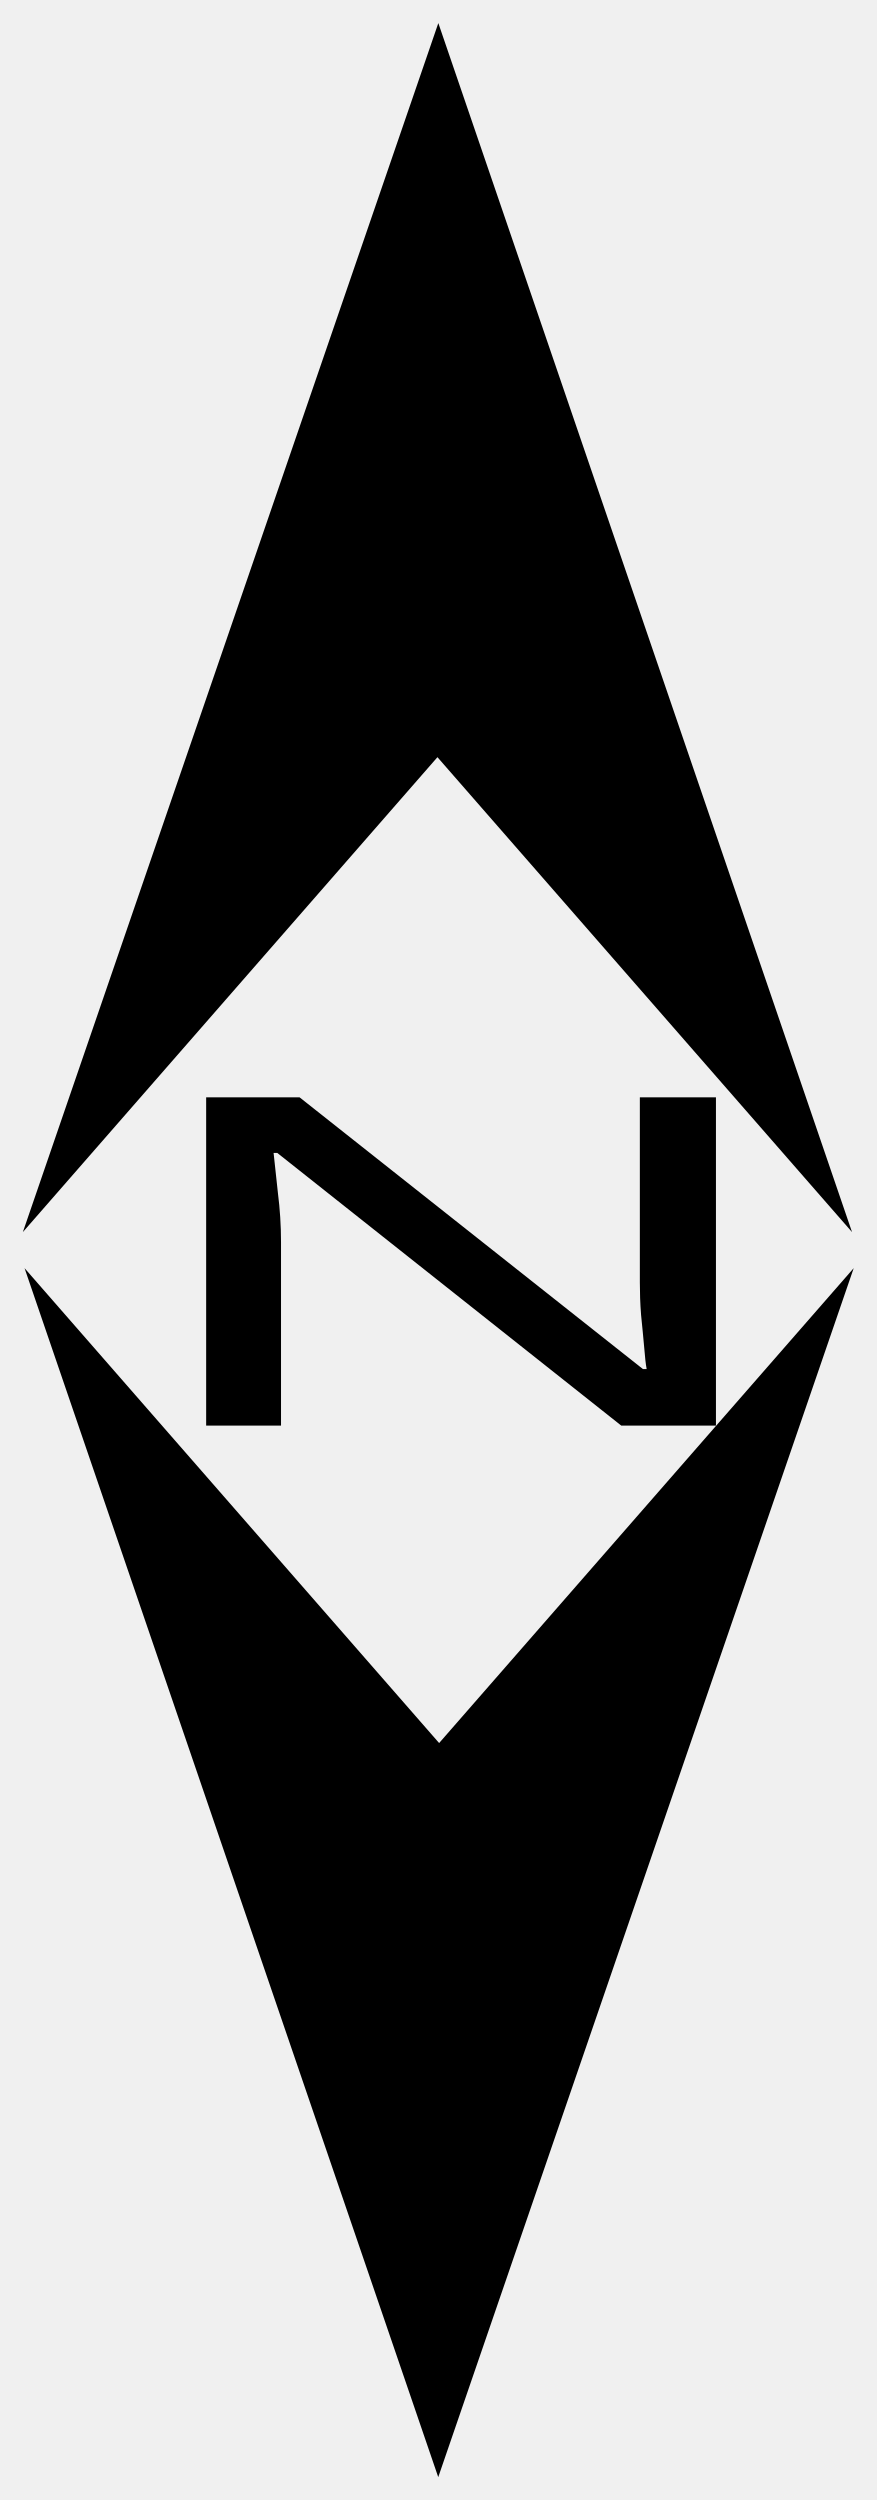
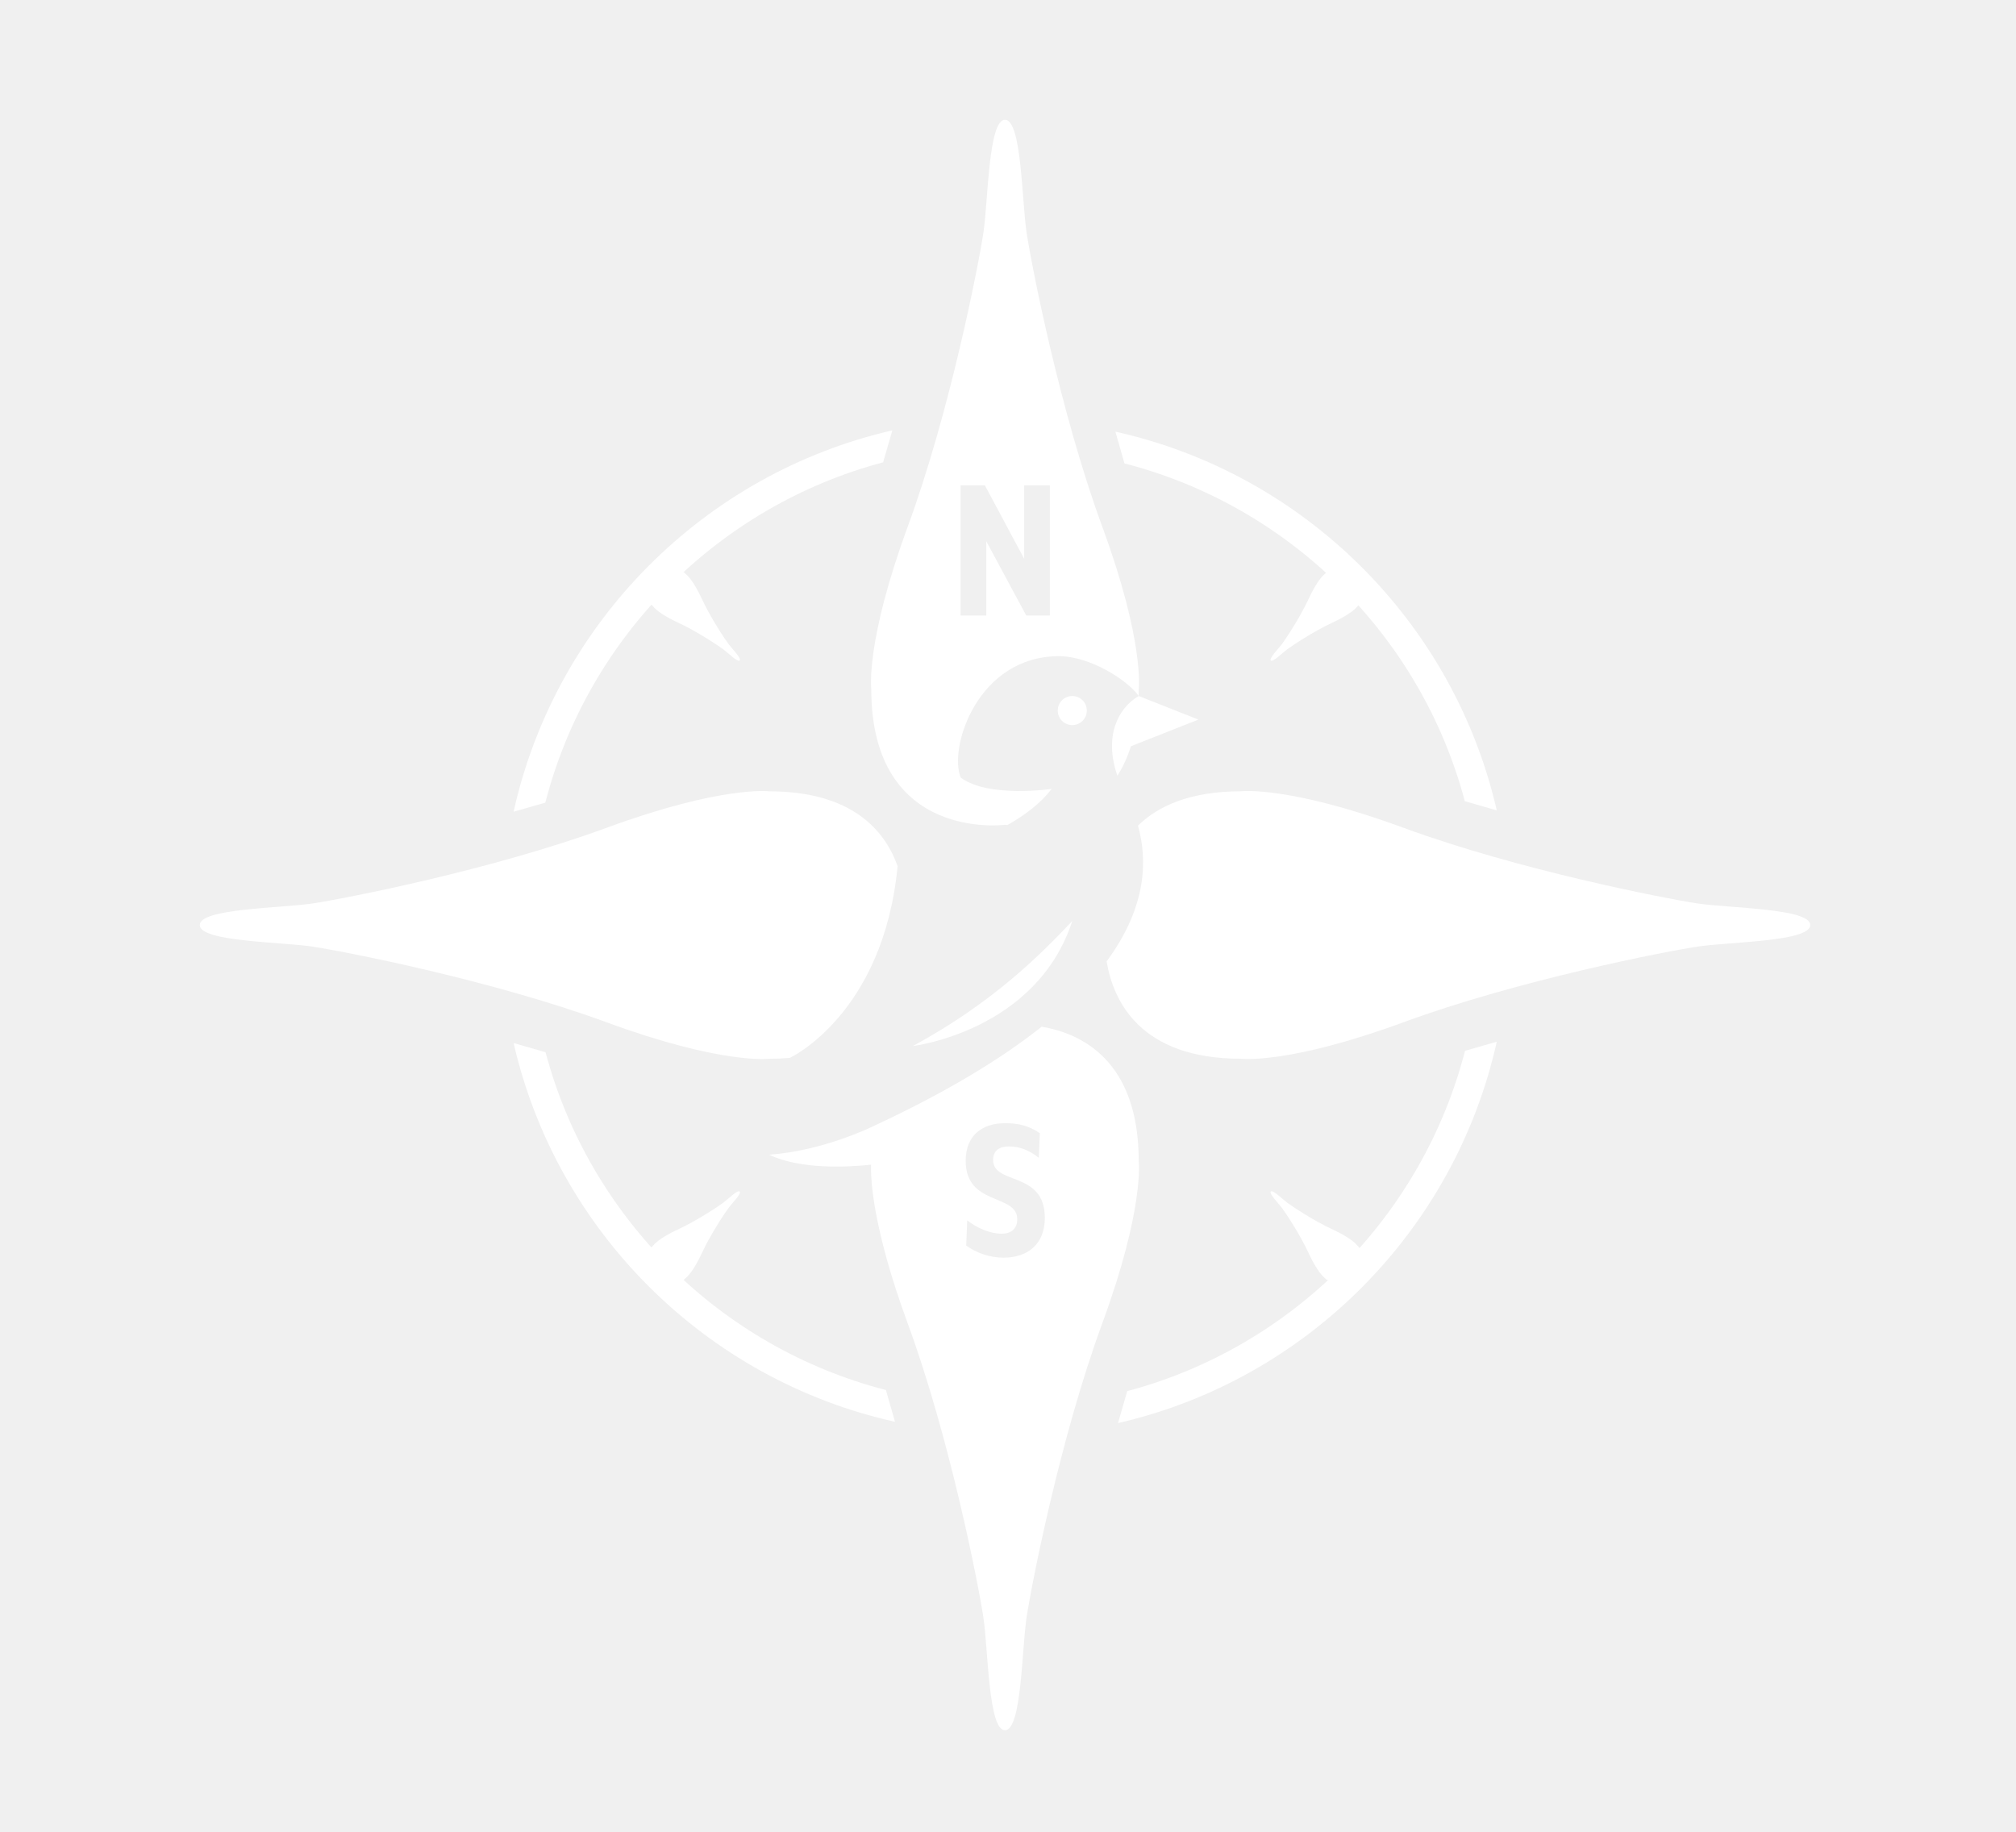
- <svg xmlns="http://www.w3.org/2000/svg" xmlns:xlink="http://www.w3.org/1999/xlink" viewBox="0 0 30.982 88.35">
-   <text x="14.802" y="41.814" transform="matrix(1.3993 0 0 .71464-16.508 20.498)" font-family="OPEN SANS" word-spacing="0" line-height="125%" letter-spacing="0" font-size="34.981" fill="param(outline)" fill-opacity="param(outline-opacity)">
-     <tspan x="14.802" y="41.814" font-family="Adobe Heiti Std R" font-size="22.738">N</tspan>
-   </text>
-   <g transform="translate(-15.07-14.07)">
-     <g transform="matrix(.50522 0 0 .57874 15.12.348)">
-       <path d="m32 35v-32" transform="translate(-1.438 34.573)" fill="none" stroke="param(outline)" stroke-opacity="param(outline-opacity)" stroke-width=".25" id="0" />
-       <path d="m32-9.453l28.938 73.826-29-29-29 29z" transform="translate(-1.438 34.573)" fill="param(fill)" fill-opacity="param(fill-opacity)" stroke="param(fill)" stroke-opacity="param(fill-opacity)" stroke-width="3" id="1" />
-       <path d="m32-9.453l29 73.45-29-29-29 29z" transform="translate(-1.438 34.573)" fill="none" stroke="param(outline)" stroke-opacity="param(outline-opacity)" stroke-linecap="square" id="2" />
-       <g>
-         <path d="m4 92.82l6.74-3.891" fill="none" stroke="param(outline)" stroke-opacity="param(outline-opacity)" stroke-width=".25" id="4" />
-         <path d="m4.603 90.7l10.397-6" fill="none" stroke="param(outline)" stroke-opacity="param(outline-opacity)" stroke-width=".25" id="5" />
-         <path d="m3 95.17l4-2.309" fill="none" stroke="param(outline)" stroke-opacity="param(outline-opacity)" stroke-width=".25" id="6" />
-         <path d="m5.442 88.45l13.856-8" fill="none" stroke="param(outline)" stroke-opacity="param(outline-opacity)" stroke-width=".25" id="7" />
-         <path d="m12 72.26l18.686-10.812" fill="none" stroke="param(outline)" stroke-opacity="param(outline-opacity)" stroke-width=".25" id="8" />
-         <path d="m14.593 65.45l16.09-9.291" fill="none" stroke="param(outline)" stroke-opacity="param(outline-opacity)" stroke-width=".25" id="9" />
-         <path d="m15.343 63.24l15.343-8.858" fill="none" stroke="param(outline)" stroke-opacity="param(outline-opacity)" stroke-width=".25" id="A" />
-         <path d="m16.877 60.58l13.809-7.972" fill="none" stroke="param(outline)" stroke-opacity="param(outline-opacity)" stroke-width=".25" id="B" />
-         <path d="m17.511 58.45l13.174-7.606" fill="none" stroke="param(outline)" stroke-opacity="param(outline-opacity)" stroke-width=".25" id="C" />
-         <path d="m18.412 56.15l12.274-7.087" fill="none" stroke="param(outline)" stroke-opacity="param(outline-opacity)" stroke-width=".25" id="D" />
-         <path d="m19 54.04l11.427-6.597" fill="none" stroke="param(outline)" stroke-opacity="param(outline-opacity)" stroke-width=".25" id="E" />
-         <path d="m20 51.757l10.822-6.311" fill="none" stroke="param(outline)" stroke-opacity="param(outline-opacity)" stroke-width=".25" id="F" />
-         <path d="m20.826 49.45l9.86-5.693" fill="none" stroke="param(outline)" stroke-opacity="param(outline-opacity)" stroke-width=".25" id="G" />
-         <path d="m21.48 47.3l9.206-5.315" fill="none" stroke="param(outline)" stroke-opacity="param(outline-opacity)" stroke-width=".25" id="H" />
-         <path d="m23 44.647l7.686-4.437" fill="none" stroke="param(outline)" stroke-opacity="param(outline-opacity)" stroke-width=".25" id="I" />
-         <path d="m23.744 42.45l6.928-4" fill="none" stroke="param(outline)" stroke-opacity="param(outline-opacity)" stroke-width=".25" id="J" />
-         <path d="m24.549 40.21l6.137-3.543" fill="none" stroke="param(outline)" stroke-opacity="param(outline-opacity)" stroke-width=".25" id="K" />
-         <path d="m25 38.18l5.686-3.283" fill="none" stroke="param(outline)" stroke-opacity="param(outline-opacity)" stroke-width=".25" id="L" />
-         <path d="m26.663 35.446l4.02-2.323" fill="none" stroke="param(outline)" stroke-opacity="param(outline-opacity)" stroke-width=".25" id="M" />
-         <path d="m27.617 33.12l3.069-1.772" fill="none" stroke="param(outline)" stroke-opacity="param(outline-opacity)" stroke-width=".25" id="N" />
-         <path d="m28 31.13l2.686-1.551" fill="none" stroke="param(outline)" stroke-opacity="param(outline-opacity)" stroke-width=".25" id="O" />
-         <path d="m29.15 28.694l1.534-.886" fill="none" stroke="param(outline)" stroke-opacity="param(outline-opacity)" stroke-width=".25" id="P" />
-         <path d="m13 69.909l17.686-10.211" fill="none" stroke="param(outline)" stroke-opacity="param(outline-opacity)" stroke-width=".25" id="Q" />
-         <path d="m9.206 79.19l21.48-12.402" fill="none" stroke="param(outline)" stroke-opacity="param(outline-opacity)" stroke-width=".25" id="R" />
-         <path d="m8.36 81.45l22.326-12.89" fill="none" stroke="param(outline)" stroke-opacity="param(outline-opacity)" stroke-width=".25" id="S" />
-         <path d="m7.671 83.62l19.946-11.516" fill="none" stroke="param(outline)" stroke-opacity="param(outline-opacity)" stroke-width=".25" id="T" />
-         <path d="m6.137 86.27l17.02-9.827" fill="none" stroke="param(outline)" stroke-opacity="param(outline-opacity)" stroke-width=".25" id="U" />
-         <path d="m10 76.956l20.686-11.943" fill="none" stroke="param(outline)" stroke-opacity="param(outline-opacity)" stroke-width=".25" id="V" />
-         <path d="m11.279 74.45l19.407-11.205" fill="none" stroke="param(outline)" stroke-opacity="param(outline-opacity)" stroke-width=".25" id="W" />
-         <path d="m14 67.56l16.686-9.634" fill="none" stroke="param(outline)" stroke-opacity="param(outline-opacity)" stroke-width=".25" id="X" />
-       </g>
-       <path transform="translate(0 3.829)" d="m30.562 65.744v-43.566" fill="none" stroke="param(outline)" stroke-opacity="param(outline-opacity)" stroke-width=".25" id="3" />
-     </g>
-     <g transform="matrix(-.50522 0 0-.57874 45.998 116.15)">
-       <use xlink:href="#0" />
-       <use xlink:href="#1" />
-       <use xlink:href="#2" />
-       <g>
-         <use xlink:href="#4" />
-         <use xlink:href="#5" />
-         <use xlink:href="#6" />
-         <use xlink:href="#7" />
-         <use xlink:href="#8" />
-         <use xlink:href="#9" />
-         <use xlink:href="#A" />
-         <use xlink:href="#B" />
-         <use xlink:href="#C" />
-         <use xlink:href="#D" />
-         <use xlink:href="#E" />
-         <use xlink:href="#F" />
-         <use xlink:href="#G" />
-         <use xlink:href="#H" />
-         <use xlink:href="#I" />
-         <use xlink:href="#J" />
-         <use xlink:href="#K" />
-         <use xlink:href="#L" />
-         <use xlink:href="#M" />
-         <use xlink:href="#N" />
-         <use xlink:href="#O" />
-         <use xlink:href="#P" />
-         <use xlink:href="#Q" />
-         <use xlink:href="#R" />
-         <use xlink:href="#S" />
-         <use xlink:href="#T" />
-         <use xlink:href="#U" />
-         <use xlink:href="#V" />
-         <use xlink:href="#W" />
-         <use xlink:href="#X" />
-       </g>
-       <use xlink:href="#3" />
-     </g>
+ <svg xmlns="http://www.w3.org/2000/svg" id="Calque_1" data-name="Calque 1" viewBox="0 0 821.14 746.01">
+   <defs>
+     <style>
+       .cls-1 {
+         fill: #fff;
+         stroke-width: 0px;
+       }
+     </style>
+   </defs>
+   <path class="cls-1" d="M691.28,367.99c-13.22-2-72.89-13.62-119.75-30.84-46.86-17.22-66.08-14.82-66.08-14.82-20.7,0-33.75,5.98-41.94,13.98,3.73,13.33,4.02,32.58-12.77,55.3,2.69,16.13,13.65,39.66,54.71,39.66,0,0,19.22,2.4,66.08-14.82,46.86-17.22,106.53-28.84,119.75-30.84,13.22-2,46.06-2,46.06-8.81s-32.84-6.81-46.06-8.81Z" />
+   <path class="cls-1" d="M365.6,352.8c-5.21-14.6-18.63-30.46-52.34-30.46,0,0-19.22-2.4-66.08,14.82-46.86,17.22-106.53,28.84-119.75,30.84-13.22,2-46.06,2-46.06,8.81s32.84,6.81,46.06,8.81c13.22,2,72.89,13.62,119.75,30.84,46.86,17.22,66.08,14.82,66.08,14.82,2.97,0,5.78-.12,8.45-.36.03-.02,38.05-17.67,43.9-78.12Z" />
+   <path class="cls-1" d="M549.32,231.48c-2.41-1.14-5.98-1.44-10.09,2.67,0,0-2.63,2.05-6.24,9.86-3.61,7.81-9.47,16.49-10.83,18.34-1.37,1.85-5.37,5.85-4.54,6.68s4.83-3.17,6.68-4.54c1.85-1.37,10.54-7.22,18.34-10.83,7.81-3.61,9.86-6.24,9.86-6.24.36-.36.69-.72.99-1.07,0,0,2.48-6.79-4.17-14.86Z" />
+   <path class="cls-1" d="M269.58,522.92c2.41,1.14,5.98,1.44,10.09-2.67,0,0,2.63-2.05,6.24-9.86,3.61-7.81,9.47-16.49,10.83-18.34,1.37-1.85,5.37-5.85,4.54-6.68s-4.83,3.17-6.68,4.54c-1.85,1.37-10.54,7.22-18.34,10.83-7.81,3.61-9.86,6.24-9.86,6.24-.36.36-.69.72-.99,1.07,0,0-2.48,6.79,4.17,14.86Z" />
+   <path class="cls-1" d="M555.17,517.07c1.14-2.41,1.44-5.98-2.67-10.09,0,0-2.05-2.63-9.86-6.24-7.81-3.61-16.49-9.47-18.34-10.83-1.85-1.37-5.85-5.37-6.68-4.54-.83.83,3.17,4.83,4.54,6.68,1.37,1.85,7.22,10.54,10.83,18.34,3.61,7.81,6.24,9.86,6.24,9.86.36.36.72.69,1.07.99,0,0,6.79,2.48,14.86-4.17Z" />
+   <path class="cls-1" d="M263.73,237.33c-1.14,2.41-1.44,5.98,2.67,10.09,0,0,2.05,2.63,9.86,6.24,7.81,3.61,16.49,9.47,18.34,10.83,1.85,1.37,5.85,5.37,6.68,4.54s-3.17-4.83-4.54-6.68c-1.37-1.85-7.22-10.54-10.83-18.34-3.61-7.81-6.24-9.86-6.24-9.86-.36-.36-.72-.69-1.07-.99,0,0-6.79-2.48-14.86,4.17Z" />
+   <path class="cls-1" d="M463.8,283.51s0-.01-.01-.02c0,0,0,.02,0,.03,0,0,0,0,.01,0Z" />
+   <path class="cls-1" d="M488.11,293.12l-24.31-9.61-.02.06s0-.03,0-.05c-8.52,5.05-14.16,16.44-8.66,32.47,2.18-3.41,4.06-7.38,5.51-12.01l27.48-10.86Z" />
+   <circle class="cls-1" cx="436.75" cy="289.44" r="5.92" />
+   <path class="cls-1" d="M371.85,426.09s50.27-6.04,64.9-50.92c-12.09,12.74-31.5,32.79-64.9,50.92Z" />
+   <path class="cls-1" d="M359.71,188.32l3.75-13.01c-76.74,17.61-137.17,78.41-154.27,155.34l12.93-3.7c17.38-67.45,70.34-120.75,137.59-138.63Z" />
+   <path class="cls-1" d="M596.64,326.36l13.01,3.75c-17.61-76.74-78.41-137.17-155.34-154.27l3.7,12.93c67.45,17.38,120.75,70.34,138.63,137.59Z" />
+   <path class="cls-1" d="M459.13,566.67l-3.75,13.01c76.74-17.61,137.17-78.41,154.27-155.34l-12.93,3.7c-17.38,67.45-70.34,120.75-137.59,138.63Z" />
+   <path class="cls-1" d="M222.21,428.63l-13.01-3.75c17.61,76.74,78.41,137.17,155.34,154.27l-3.7-12.93c-67.45-17.38-120.75-70.34-138.63-137.59Z" />
+   <g>
+     <path class="cls-1" d="M409.35,335.98s.35.05.98.1c7.32-4.15,13.64-8.99,18.02-14.72,0,0-25.63,3.8-37.05-4.61-5.01-12.42,7.01-49.46,40.05-49.46,12.6,0,28.01,9.79,32.43,16.2.02-.91.04-1.84.04-2.79,0,0,2.4-19.22-14.82-66.08s-28.84-106.53-30.84-119.75c-2-13.22-2-46.06-8.81-46.06s-6.81,32.84-8.81,46.06c-2,13.22-13.62,72.89-30.84,119.75s-14.82,66.08-14.82,66.08c0,62.48,54.47,55.27,54.47,55.27ZM391.26,197.71h9.9l16.01,29.92v-29.92h10.46v53.02h-9.62l-16.29-30.27v30.27h-10.46v-53.02Z" />
+     <path class="cls-1" d="M424.28,418.21c-16.21,12.9-38.36,26.48-68.31,40.41,0,0-20.46,10.23-42.69,11.73,12.62,6.09,31.86,5.09,41.5,4.08-.17,5.35.45,25.21,14.91,64.56,17.22,46.86,28.84,106.53,30.84,119.75,2,13.22,2,46.06,8.81,46.06s6.81-32.84,8.81-46.06c2-13.22,13.62-72.89,30.84-119.75,17.22-46.86,14.82-66.08,14.82-66.08,0-40.96-23.41-51.97-39.54-54.69ZM408.85,512.3c-5.41,0-10.75-1.69-15.31-4.92l.42-10.25c4.07,3.09,9.2,5.41,14.12,5.41,3.44,0,6.25-1.76,6.25-5.9,0-10.53-21-5.27-21-23.81,0-10.46,6.88-15.31,16.08-15.31,5.2,0,9.62.98,14.12,4.07l-.42,10.04c-3.65-2.95-7.66-4.64-12.22-4.64-3.3,0-6.39,1.33-6.39,5.48,0,10.39,21.07,4.35,21.07,23.6,0,10.82-7.09,16.22-16.71,16.22Z" />
  </g>
+   <path class="cls-1" d="M494.93,406.66v-59.42h33.37v10.78h-21.17v13.85h19.75v10h-19.75v14.01h21.56v10.78h-33.76Z" />
+   <path class="cls-1" d="M290.21,376.21c0-17.79,9.05-30.38,22.98-30.38s22.98,12.59,22.98,30.38-8.97,31.01-22.98,31.01-22.98-12.83-22.98-31.01ZM323.81,376.29c0-11.57-3.94-19.12-10.62-19.12s-10.62,7.56-10.62,19.12,3.94,19.52,10.62,19.52,10.62-7.71,10.62-19.52Z" />
</svg>
